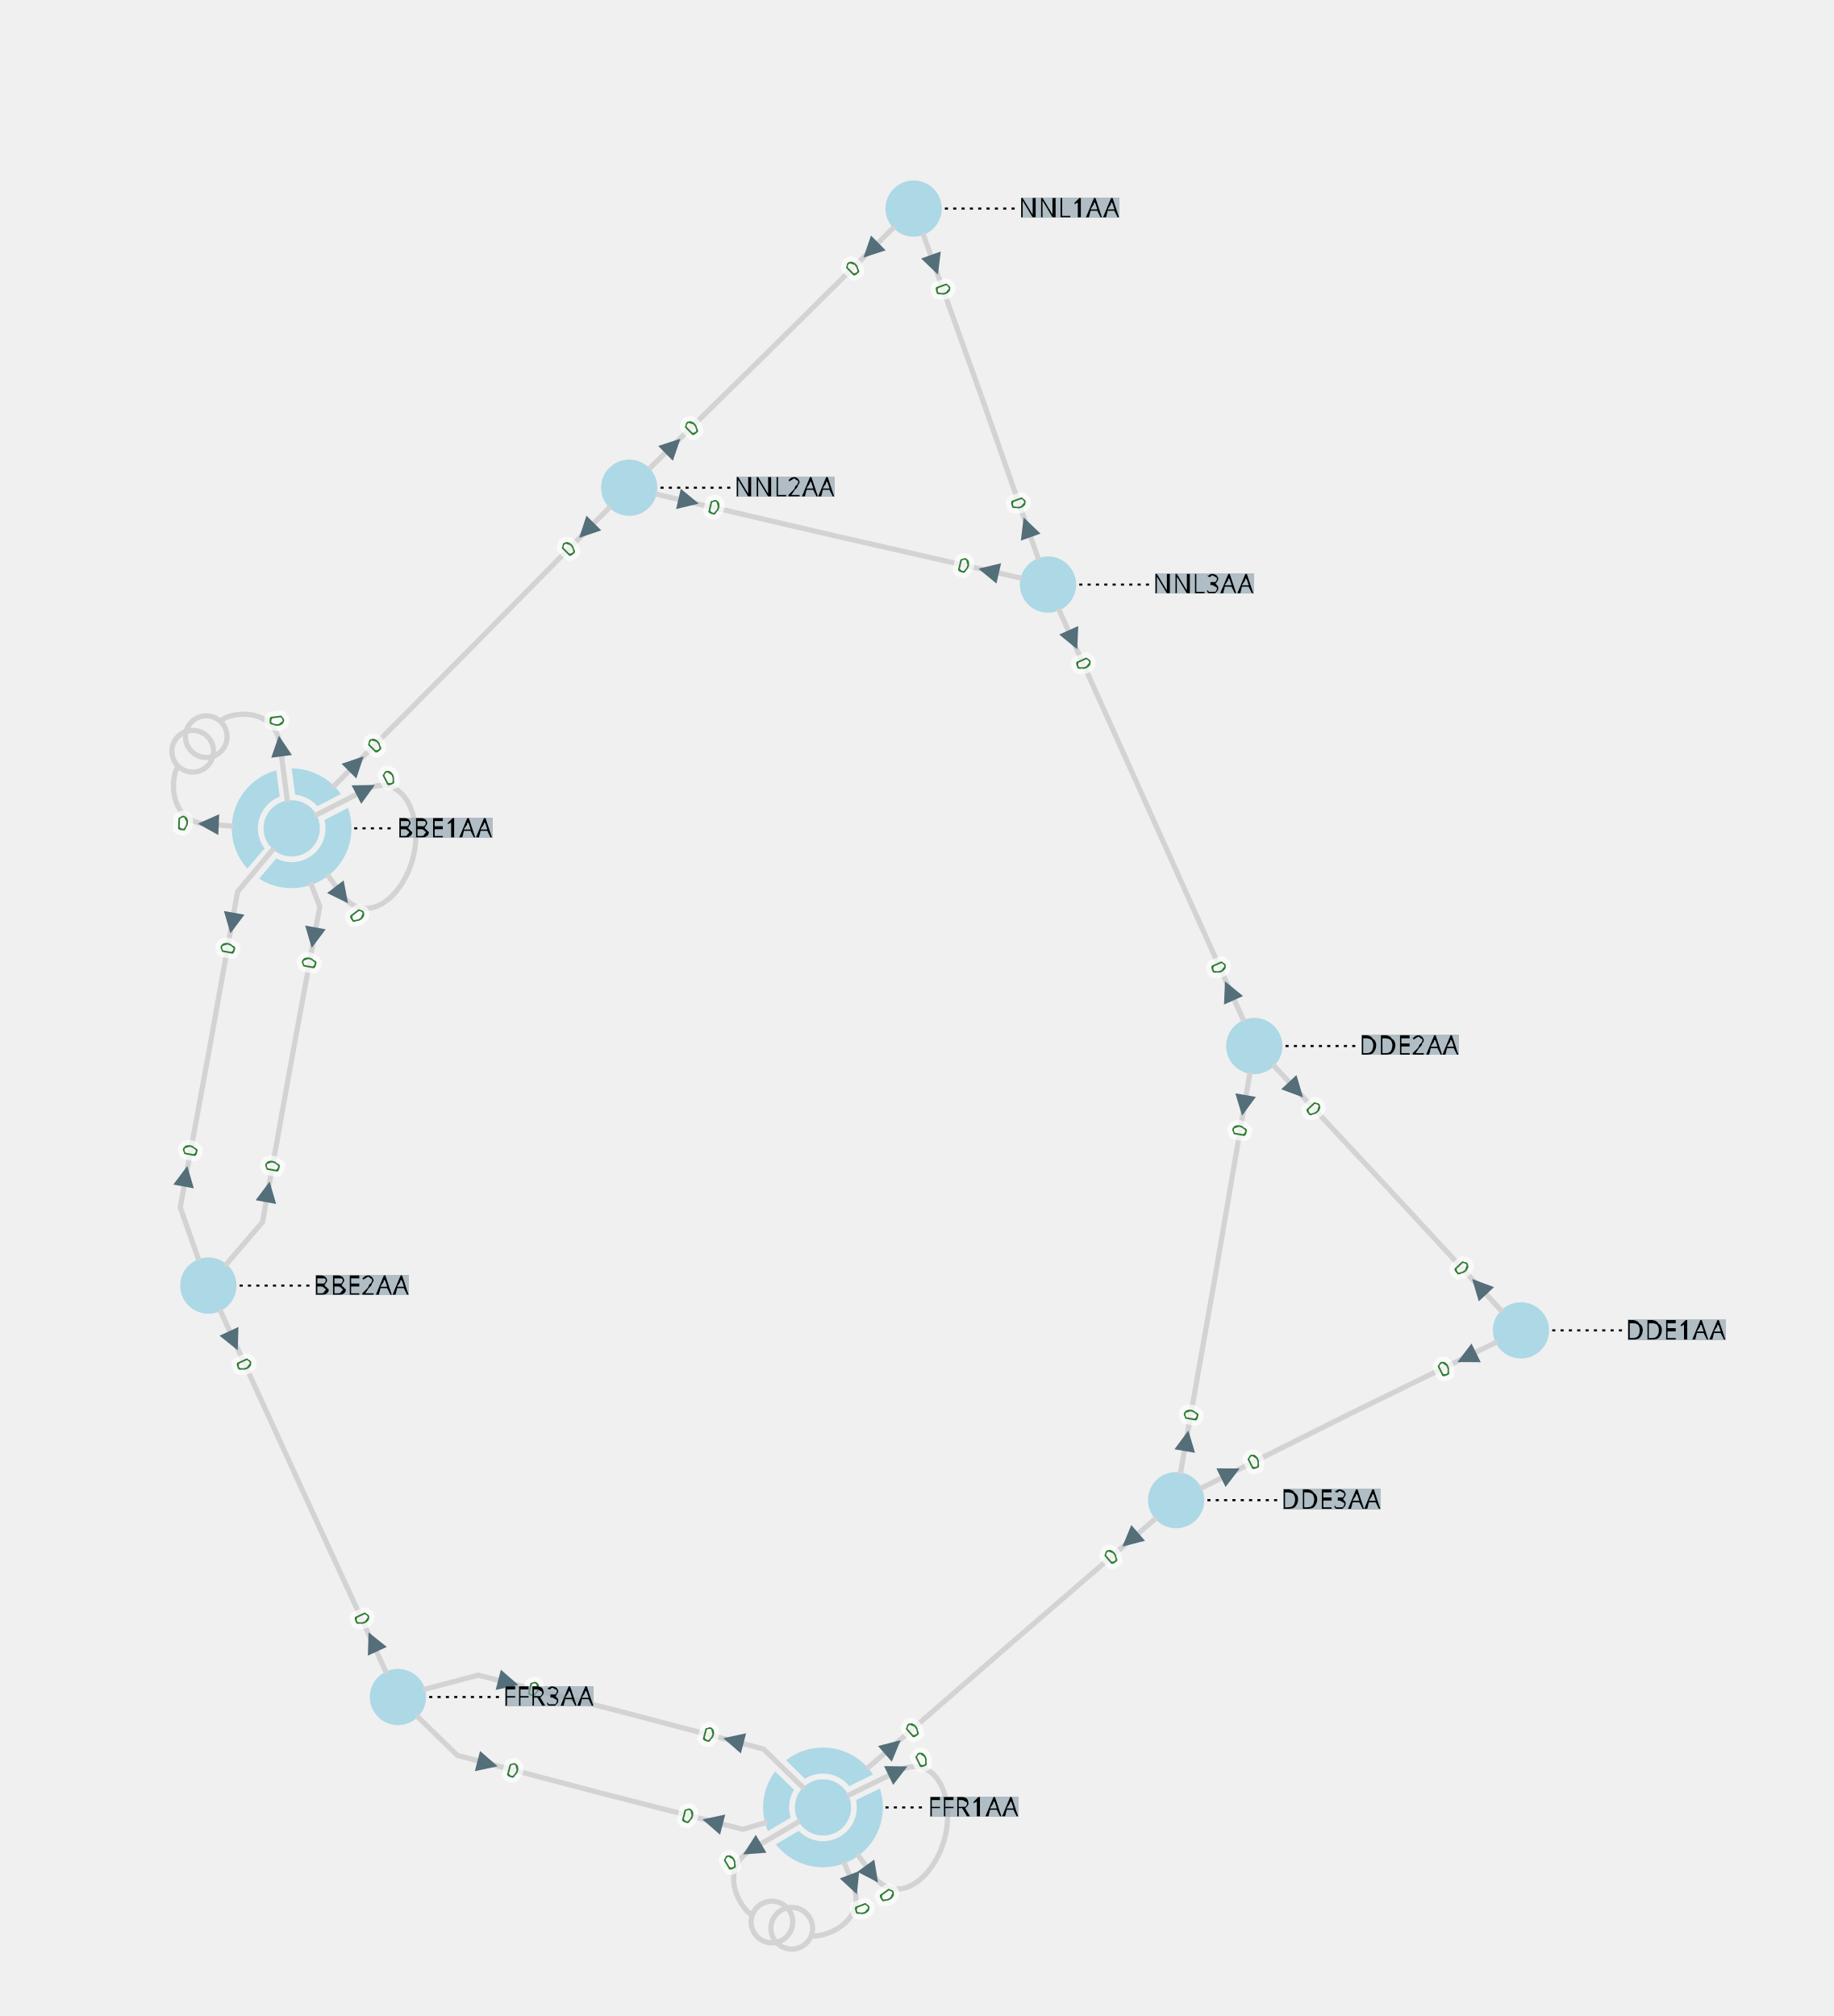
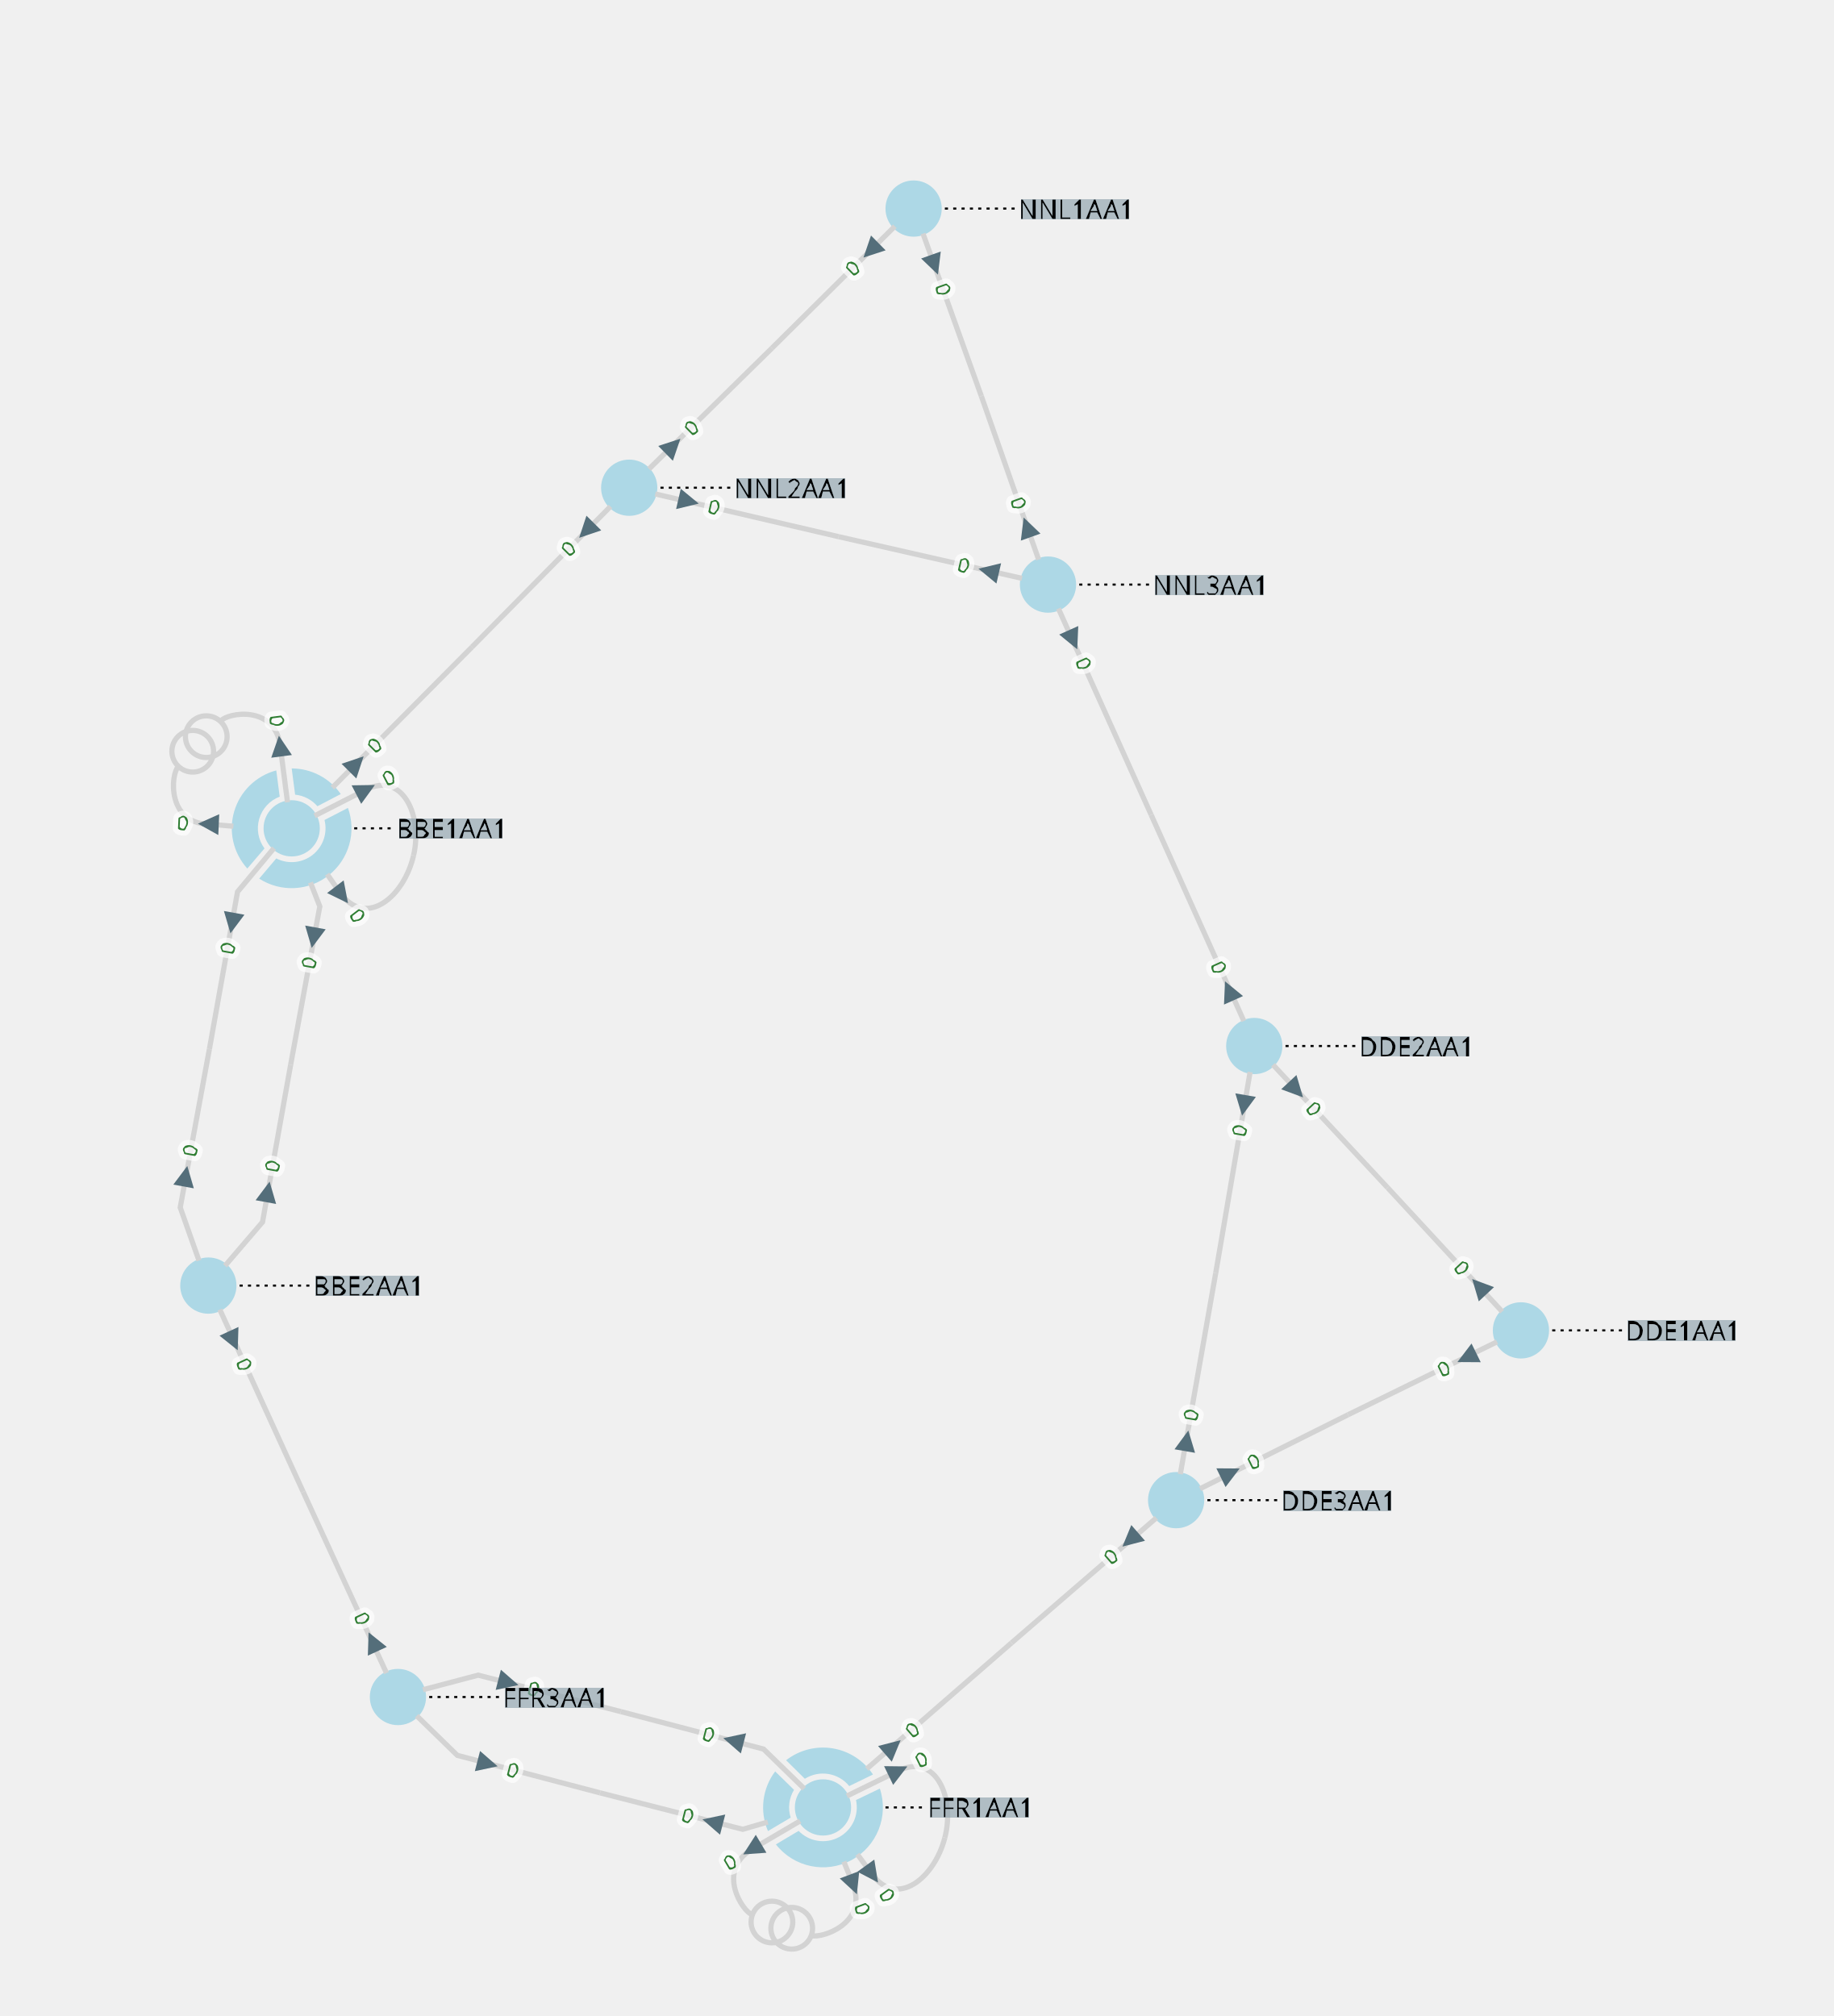
<svg xmlns="http://www.w3.org/2000/svg" width="800.00" height="879.76" viewBox="-7.54 -10.03 17.60 19.35">
  <style>
.nad-branch-edges polyline, .nad-branch-edges path {stroke: var(--nad-vl-color, lightgrey); stroke-width: 0.05; fill: none}
.nad-branch-edges circle {stroke: var(--nad-vl-color, lightgrey); stroke-width: 0.05; fill: none}
.nad-3wt-edges polyline {stroke: var(--nad-vl-color, lightgrey); stroke-width: 0.05; fill: none}
.nad-text-edges {stroke: black; stroke-width: 0.02; stroke-dasharray: .03,.05}
.nad-branch-edges .nad-disconnected polyline {stroke-dasharray: .1,.1}
.nad-vl-nodes circle, .nad-vl-nodes path {fill: var(--nad-vl-color, lightblue)}
.nad-vl-nodes circle.nad-unknown-busnode {stroke: lightgrey; stroke-width: 0.05; stroke-dasharray: .05,.05; fill: none}
.nad-hvdc-edge polyline.nad-hvdc {stroke: grey; stroke-width: 0.2}
.nad-3wt-nodes circle {stroke: var(--nad-vl-color, lightgrey); stroke-width: 0.05; fill: none}
.nad-state-out .nad-arrow-in {visibility: hidden}
.nad-state-in .nad-arrow-out {visibility: hidden}
.nad-active path {stroke: none; fill: #546e7a}
.nad-active {visibility: visible}
.nad-reactive {visibility: hidden}
.nad-reactive path {stroke: none; fill: #0277bd}
.nad-text-background {flood-color: #90a4aeaa}
- .nad-text-nodes {font: 0.25px "Verdana"; fill: black}
+ .nad-text-nodes {font: 0.25px "Verdana"; fill: black; dominant-baseline: central}
.nad-edge-infos text {font: 0.2px "Verdana"; dominant-baseline:middle; stroke: #FFFFFFAA; stroke-width: 0.1; stroke-linejoin:round; paint-order: stroke}
.nad-edge-infos .nad-state-in text {fill: #b71c1c}
.nad-edge-infos .nad-state-out text {fill: #2e7d32}
.nad-vl0to30 {--nad-vl-color: #AFB42B}
.nad-vl30to50 {--nad-vl-color: #EF9A9A}
.nad-vl50to70 {--nad-vl-color: #9C27B0}
.nad-vl70to120 {--nad-vl-color: #E65100}
.nad-vl120to180 {--nad-vl-color: #00ACC1}
.nad-vl180to300 {--nad-vl-color: #2E7D32}
.nad-vl300to500 {--nad-vl-color: #D32F2F}
.nad-branch-edges .nad-overload polyline, .nad-branch-edges .nad-overload path {animation: line-blink 3s infinite}
.nad-vl-nodes .nad-overvoltage {animation: node-over-blink 3s infinite}
.nad-vl-nodes .nad-undervoltage {animation: node-under-blink 3s infinite}

@keyframes line-blink {
  0%, 80%, 100% {stroke: var(--nad-vl-color, black); stroke-width: 0.05}
  40% {stroke: #FFEB3B; stroke-width: 0.15}
}
@keyframes node-over-blink {
  0%, 80%, 100% {stroke: white; stroke-width: 0}
  40% {stroke: #ff5722; stroke-width: 0.15}
}
@keyframes node-under-blink {
  0%, 80%, 100% {stroke: white; stroke-width: 0}
  40% {stroke: #00BCD4; stroke-width: 0.15}
}
</style>
  <defs>
    <filter id="textBgFilter" x="0" y="0" width="1" height="1">
      <feFlood class="nad-text-background" />
      <feComposite in="SourceGraphic" operator="over" />
    </filter>
  </defs>
  <g class="nad-vl-nodes">
    <g transform="translate(-4.74,-2.08)" id="0" class="nad-vl300to500">
      <circle r="0.27" id="1" />
      <path d="M0.000,-0.575 A0.575,0.575 55.053 0 1 0.471,-0.329 L0.247,-0.212 A0.325,0.325 -43.556 0 0 0.033,-0.323 Z M0.540,-0.196 A0.575,0.575 142.798 0 1 -0.312,0.483 L-0.148,0.289 A0.325,0.325 -131.300 0 0 0.315,-0.080 Z M-0.426,0.386 A0.575,0.575 117.309 0 1 -0.148,-0.556 L-0.115,-0.304 A0.325,0.325 -105.811 0 0 -0.261,0.193 Z " id="2" />
    </g>
    <g transform="translate(-5.54,2.31)" id="3" class="nad-vl300to500">
      <circle r="0.27" id="4" />
    </g>
    <g transform="translate(7.06,2.74)" id="5" class="nad-vl300to500">
      <circle r="0.27" id="6" />
    </g>
    <g transform="translate(4.50,0.01)" id="7" class="nad-vl300to500">
      <circle r="0.27" id="8" />
    </g>
    <g transform="translate(3.75,4.37)" id="9" class="nad-vl300to500">
      <circle r="0.27" id="10" />
    </g>
    <g transform="translate(0.36,7.32)" id="11" class="nad-vl300to500">
      <circle r="0.27" id="12" />
      <path d="M-0.354,-0.453 A0.575,0.575 94.686 0 1 0.480,-0.316 L0.252,-0.205 A0.325,0.325 -83.189 0 0 -0.174,-0.275 Z M0.546,-0.181 A0.575,0.575 160.237 0 1 -0.452,0.355 L-0.234,0.225 A0.325,0.325 -148.739 0 0 0.317,-0.071 Z M-0.528,0.227 A0.575,0.575 60.237 0 1 -0.459,-0.346 L-0.278,-0.169 A0.325,0.325 -48.739 0 0 -0.310,0.098 Z " id="13" />
    </g>
    <g transform="translate(-3.72,6.26)" id="14" class="nad-vl300to500">
      <circle r="0.27" id="15" />
    </g>
    <g transform="translate(1.23,-8.03)" id="16" class="nad-vl300to500">
      <circle r="0.27" id="17" />
    </g>
    <g transform="translate(-1.50,-5.35)" id="18" class="nad-vl300to500">
      <circle r="0.27" id="19" />
    </g>
    <g transform="translate(2.52,-4.42)" id="20" class="nad-vl300to500">
      <circle r="0.27" id="21" />
    </g>
  </g>
  <g class="nad-branch-edges">
    <g id="22">
      <g class="nad-vl300to500">
        <polyline points="-4.91,-1.89 -5.26,-1.47 -5.53,0.04" />
        <g class="nad-edge-infos" transform="translate(-5.31,-1.17)">
          <g class="nad-active nad-state-out">
            <g transform="rotate(-169.70)">
              <path class="nad-arrow-in" d="M-0.1 -0.1 H0.1 L0 0.1z" />
              <path class="nad-arrow-out" d="M-0.1 0.1 H0.1 L0 -0.1z" />
            </g>
            <text transform="rotate(-79.70)" x="-0.19" style="text-anchor:end">0</text>
          </g>
          <g class="nad-reactive nad-state-out">
            <g transform="rotate(-169.70)">
              <path class="nad-arrow-in" d="M-0.1 -0.1 H0.1 L0 0.1z" />
              <path class="nad-arrow-out" d="M-0.1 0.1 H0.1 L0 -0.1z" />
            </g>
            <text transform="rotate(-79.70)" x="-0.19" style="text-anchor:end">0</text>
          </g>
        </g>
      </g>
      <g class="nad-vl300to500">
        <polyline points="-5.63,2.07 -5.81,1.56 -5.53,0.04" />
        <g class="nad-edge-infos" transform="translate(-5.76,1.26)">
          <g class="nad-active nad-state-out">
            <g transform="rotate(10.30)">
              <path class="nad-arrow-in" d="M-0.1 -0.1 H0.1 L0 0.1z" />
              <path class="nad-arrow-out" d="M-0.1 0.1 H0.1 L0 -0.1z" />
            </g>
            <text transform="rotate(-79.70)" x="0.19">0</text>
          </g>
          <g class="nad-reactive nad-state-out">
            <g transform="rotate(10.30)">
              <path class="nad-arrow-in" d="M-0.1 -0.1 H0.1 L0 0.1z" />
              <path class="nad-arrow-out" d="M-0.1 0.1 H0.1 L0 -0.1z" />
            </g>
            <text transform="rotate(-79.70)" x="0.19">0</text>
          </g>
        </g>
      </g>
    </g>
    <g id="23">
      <g class="nad-vl300to500">
        <path d="M-4.52,-2.20 L-4.03,-2.45 C-3.68,-2.63 -3.48,-2.21 -3.57,-1.82" />
        <g class="nad-edge-infos" transform="translate(-4.03,-2.45)">
          <g class="nad-active nad-state-out">
            <g transform="rotate(62.56)">
              <path class="nad-arrow-in" d="M-0.1 -0.1 H0.1 L0 0.1z" />
              <path class="nad-arrow-out" d="M-0.1 0.1 H0.1 L0 -0.1z" />
            </g>
            <text transform="rotate(-27.44)" x="0.19">0</text>
          </g>
          <g class="nad-reactive nad-state-out">
            <g transform="rotate(62.56)">
              <path class="nad-arrow-in" d="M-0.1 -0.1 H0.1 L0 0.1z" />
              <path class="nad-arrow-out" d="M-0.1 0.1 H0.1 L0 -0.1z" />
            </g>
            <text transform="rotate(-27.44)" x="0.19">0</text>
          </g>
        </g>
      </g>
      <g class="nad-vl300to500">
        <path d="M-4.40,-1.64 L-4.26,-1.44 C-4.01,-1.13 -3.66,-1.43 -3.57,-1.82" />
        <g class="nad-edge-infos" transform="translate(-4.26,-1.44)">
          <g class="nad-active nad-state-out">
            <g transform="rotate(142.56)">
              <path class="nad-arrow-in" d="M-0.1 -0.1 H0.1 L0 0.1z" />
              <path class="nad-arrow-out" d="M-0.1 0.1 H0.1 L0 -0.1z" />
            </g>
            <text transform="rotate(52.56)" x="0.19">0</text>
          </g>
          <g class="nad-reactive nad-state-out">
            <g transform="rotate(142.56)">
              <path class="nad-arrow-in" d="M-0.1 -0.1 H0.1 L0 0.1z" />
              <path class="nad-arrow-out" d="M-0.1 0.1 H0.1 L0 -0.1z" />
            </g>
            <text transform="rotate(52.56)" x="0.19">0</text>
          </g>
        </g>
      </g>
    </g>
    <g id="24">
      <g class="nad-vl300to500">
        <polyline points="-5.38,2.12 -5.02,1.70 -4.75,0.19" />
        <g class="nad-edge-infos" transform="translate(-4.97,1.41)">
          <g class="nad-active nad-state-out">
            <g transform="rotate(10.30)">
              <path class="nad-arrow-in" d="M-0.1 -0.1 H0.1 L0 0.1z" />
              <path class="nad-arrow-out" d="M-0.1 0.1 H0.1 L0 -0.1z" />
            </g>
            <text transform="rotate(-79.70)" x="0.19">0</text>
          </g>
          <g class="nad-reactive nad-state-out">
            <g transform="rotate(10.30)">
              <path class="nad-arrow-in" d="M-0.1 -0.1 H0.1 L0 0.1z" />
              <path class="nad-arrow-out" d="M-0.1 0.1 H0.1 L0 -0.1z" />
            </g>
            <text transform="rotate(-79.70)" x="0.19">0</text>
          </g>
        </g>
      </g>
      <g class="nad-vl300to500">
        <polyline points="-4.56,-1.56 -4.47,-1.33 -4.75,0.19" />
        <g class="nad-edge-infos" transform="translate(-4.53,-1.03)">
          <g class="nad-active nad-state-out">
            <g transform="rotate(-169.70)">
              <path class="nad-arrow-in" d="M-0.1 -0.1 H0.1 L0 0.1z" />
              <path class="nad-arrow-out" d="M-0.1 0.1 H0.1 L0 -0.1z" />
            </g>
            <text transform="rotate(-79.70)" x="-0.19" style="text-anchor:end">0</text>
          </g>
          <g class="nad-reactive nad-state-out">
            <g transform="rotate(-169.70)">
              <path class="nad-arrow-in" d="M-0.1 -0.1 H0.1 L0 0.1z" />
              <path class="nad-arrow-out" d="M-0.1 0.1 H0.1 L0 -0.1z" />
            </g>
            <text transform="rotate(-79.70)" x="-0.19" style="text-anchor:end">0</text>
          </g>
        </g>
      </g>
    </g>
    <g id="25">
      <g class="nad-vl300to500">
        <polyline points="-1.68,-5.17 -3.01,-3.82" />
        <g class="nad-edge-infos" transform="translate(-1.91,-4.94)">
          <g class="nad-active nad-state-out">
            <g transform="rotate(-135.19)">
              <path class="nad-arrow-in" d="M-0.1 -0.1 H0.1 L0 0.1z" />
              <path class="nad-arrow-out" d="M-0.1 0.1 H0.1 L0 -0.1z" />
            </g>
            <text transform="rotate(-45.19)" x="-0.19" style="text-anchor:end">0</text>
          </g>
          <g class="nad-reactive nad-state-out">
            <g transform="rotate(-135.19)">
              <path class="nad-arrow-in" d="M-0.1 -0.1 H0.1 L0 0.1z" />
              <path class="nad-arrow-out" d="M-0.1 0.1 H0.1 L0 -0.1z" />
            </g>
            <text transform="rotate(-45.19)" x="-0.19" style="text-anchor:end">0</text>
          </g>
        </g>
      </g>
      <g class="nad-vl300to500">
        <polyline points="-4.35,-2.47 -3.01,-3.82" />
        <g class="nad-edge-infos" transform="translate(-4.12,-2.70)">
          <g class="nad-active nad-state-out">
            <g transform="rotate(44.81)">
              <path class="nad-arrow-in" d="M-0.1 -0.1 H0.1 L0 0.1z" />
              <path class="nad-arrow-out" d="M-0.1 0.1 H0.1 L0 -0.1z" />
            </g>
            <text transform="rotate(-45.19)" x="0.19">0</text>
          </g>
          <g class="nad-reactive nad-state-out">
            <g transform="rotate(44.81)">
              <path class="nad-arrow-in" d="M-0.1 -0.1 H0.1 L0 0.1z" />
              <path class="nad-arrow-out" d="M-0.1 0.1 H0.1 L0 -0.1z" />
            </g>
            <text transform="rotate(-45.19)" x="0.19">0</text>
          </g>
        </g>
      </g>
    </g>
    <g id="26">
      <g class="nad-vl300to500">
        <path d="M-5.30,-2.10 L-5.54,-2.12 C-5.94,-2.13 -5.90,-2.60 -5.83,-2.67" />
        <g class="nad-edge-infos" transform="translate(-5.54,-2.12)">
          <g class="nad-active nad-state-out">
            <g transform="rotate(-87.44)">
              <path class="nad-arrow-in" d="M-0.1 -0.1 H0.1 L0 0.1z" />
              <path class="nad-arrow-out" d="M-0.1 0.1 H0.1 L0 -0.1z" />
            </g>
            <text transform="rotate(-357.44)" x="-0.19" style="text-anchor:end">0</text>
          </g>
          <g class="nad-reactive nad-state-out">
            <g transform="rotate(-87.44)">
              <path class="nad-arrow-in" d="M-0.1 -0.1 H0.1 L0 0.1z" />
              <path class="nad-arrow-out" d="M-0.1 0.1 H0.1 L0 -0.1z" />
            </g>
            <text transform="rotate(-357.44)" x="-0.19" style="text-anchor:end">0</text>
          </g>
        </g>
        <circle cx="-5.69" cy="-2.82" r="0.20" />
      </g>
      <g class="nad-vl300to500">
        <path d="M-4.78,-2.33 L-4.85,-2.87 C-4.90,-3.27 -5.36,-3.19 -5.42,-3.11" />
        <g class="nad-edge-infos" transform="translate(-4.85,-2.87)">
          <g class="nad-active nad-state-out">
            <g transform="rotate(-7.44)">
              <path class="nad-arrow-in" d="M-0.1 -0.1 H0.1 L0 0.1z" />
              <path class="nad-arrow-out" d="M-0.1 0.1 H0.1 L0 -0.1z" />
            </g>
            <text transform="rotate(-277.44)" x="-0.19" style="text-anchor:end">0</text>
          </g>
          <g class="nad-reactive nad-state-out">
            <g transform="rotate(-7.44)">
              <path class="nad-arrow-in" d="M-0.1 -0.1 H0.1 L0 0.1z" />
              <path class="nad-arrow-out" d="M-0.1 0.1 H0.1 L0 -0.1z" />
            </g>
            <text transform="rotate(-277.44)" x="-0.19" style="text-anchor:end">0</text>
          </g>
        </g>
        <circle cx="-5.56" cy="-2.96" r="0.20" />
      </g>
    </g>
    <g id="27">
      <g class="nad-vl300to500">
        <polyline points="-5.43,2.54 -4.63,4.29" />
        <g class="nad-edge-infos" transform="translate(-5.30,2.84)">
          <g class="nad-active nad-state-out">
            <g transform="rotate(155.26)">
              <path class="nad-arrow-in" d="M-0.1 -0.1 H0.1 L0 0.1z" />
              <path class="nad-arrow-out" d="M-0.1 0.1 H0.1 L0 -0.1z" />
            </g>
            <text transform="rotate(65.26)" x="0.19">0</text>
          </g>
          <g class="nad-reactive nad-state-out">
            <g transform="rotate(155.26)">
              <path class="nad-arrow-in" d="M-0.1 -0.1 H0.1 L0 0.1z" />
              <path class="nad-arrow-out" d="M-0.1 0.1 H0.1 L0 -0.1z" />
            </g>
            <text transform="rotate(65.26)" x="0.19">0</text>
          </g>
        </g>
      </g>
      <g class="nad-vl300to500">
        <polyline points="-3.83,6.03 -4.63,4.29" />
        <g class="nad-edge-infos" transform="translate(-3.96,5.73)">
          <g class="nad-active nad-state-out">
            <g transform="rotate(-24.74)">
              <path class="nad-arrow-in" d="M-0.1 -0.1 H0.1 L0 0.1z" />
              <path class="nad-arrow-out" d="M-0.1 0.1 H0.1 L0 -0.1z" />
            </g>
            <text transform="rotate(-294.74)" x="-0.19" style="text-anchor:end">0</text>
          </g>
          <g class="nad-reactive nad-state-out">
            <g transform="rotate(-24.74)">
              <path class="nad-arrow-in" d="M-0.1 -0.1 H0.1 L0 0.1z" />
              <path class="nad-arrow-out" d="M-0.1 0.1 H0.1 L0 -0.1z" />
            </g>
            <text transform="rotate(-294.74)" x="-0.19" style="text-anchor:end">0</text>
          </g>
        </g>
      </g>
    </g>
    <g id="28">
      <g class="nad-vl300to500">
        <polyline points="6.88,2.56 5.78,1.37" />
        <g class="nad-edge-infos" transform="translate(6.66,2.32)">
          <g class="nad-active nad-state-out">
            <g transform="rotate(-43.04)">
              <path class="nad-arrow-in" d="M-0.1 -0.1 H0.1 L0 0.1z" />
              <path class="nad-arrow-out" d="M-0.1 0.1 H0.1 L0 -0.1z" />
            </g>
            <text transform="rotate(-313.04)" x="-0.19" style="text-anchor:end">0</text>
          </g>
          <g class="nad-reactive nad-state-out">
            <g transform="rotate(-43.04)">
              <path class="nad-arrow-in" d="M-0.1 -0.1 H0.1 L0 0.1z" />
              <path class="nad-arrow-out" d="M-0.1 0.1 H0.1 L0 -0.1z" />
            </g>
            <text transform="rotate(-313.04)" x="-0.19" style="text-anchor:end">0</text>
          </g>
        </g>
      </g>
      <g class="nad-vl300to500">
        <polyline points="4.68,0.19 5.78,1.37" />
        <g class="nad-edge-infos" transform="translate(4.90,0.43)">
          <g class="nad-active nad-state-out">
            <g transform="rotate(136.96)">
              <path class="nad-arrow-in" d="M-0.1 -0.1 H0.1 L0 0.1z" />
              <path class="nad-arrow-out" d="M-0.1 0.1 H0.1 L0 -0.1z" />
            </g>
            <text transform="rotate(46.96)" x="0.19">0</text>
          </g>
          <g class="nad-reactive nad-state-out">
            <g transform="rotate(136.96)">
              <path class="nad-arrow-in" d="M-0.1 -0.1 H0.1 L0 0.1z" />
              <path class="nad-arrow-out" d="M-0.1 0.1 H0.1 L0 -0.1z" />
            </g>
            <text transform="rotate(46.96)" x="0.19">0</text>
          </g>
        </g>
      </g>
    </g>
    <g id="29">
      <g class="nad-vl300to500">
        <polyline points="6.83,2.85 5.40,3.55" />
        <g class="nad-edge-infos" transform="translate(6.54,3.00)">
          <g class="nad-active nad-state-out">
            <g transform="rotate(-116.19)">
              <path class="nad-arrow-in" d="M-0.1 -0.1 H0.1 L0 0.1z" />
              <path class="nad-arrow-out" d="M-0.1 0.1 H0.1 L0 -0.1z" />
            </g>
            <text transform="rotate(-26.19)" x="-0.19" style="text-anchor:end">0</text>
          </g>
          <g class="nad-reactive nad-state-out">
            <g transform="rotate(-116.19)">
              <path class="nad-arrow-in" d="M-0.1 -0.1 H0.1 L0 0.1z" />
              <path class="nad-arrow-out" d="M-0.1 0.1 H0.1 L0 -0.1z" />
            </g>
            <text transform="rotate(-26.19)" x="-0.19" style="text-anchor:end">0</text>
          </g>
        </g>
      </g>
      <g class="nad-vl300to500">
        <polyline points="3.98,4.26 5.40,3.55" />
        <g class="nad-edge-infos" transform="translate(4.27,4.11)">
          <g class="nad-active nad-state-out">
            <g transform="rotate(63.81)">
              <path class="nad-arrow-in" d="M-0.1 -0.1 H0.1 L0 0.1z" />
              <path class="nad-arrow-out" d="M-0.1 0.1 H0.1 L0 -0.1z" />
            </g>
            <text transform="rotate(-26.19)" x="0.19">0</text>
          </g>
          <g class="nad-reactive nad-state-out">
            <g transform="rotate(63.81)">
              <path class="nad-arrow-in" d="M-0.1 -0.1 H0.1 L0 0.1z" />
              <path class="nad-arrow-out" d="M-0.1 0.1 H0.1 L0 -0.1z" />
            </g>
            <text transform="rotate(-26.19)" x="0.19">0</text>
          </g>
        </g>
      </g>
    </g>
    <g id="30">
      <g class="nad-vl300to500">
        <polyline points="4.46,0.26 4.13,2.19" />
        <g class="nad-edge-infos" transform="translate(4.40,0.58)">
          <g class="nad-active nad-state-out">
            <g transform="rotate(-170.21)">
              <path class="nad-arrow-in" d="M-0.1 -0.1 H0.1 L0 0.1z" />
              <path class="nad-arrow-out" d="M-0.1 0.1 H0.1 L0 -0.1z" />
            </g>
            <text transform="rotate(-80.21)" x="-0.19" style="text-anchor:end">0</text>
          </g>
          <g class="nad-reactive nad-state-out">
            <g transform="rotate(-170.21)">
              <path class="nad-arrow-in" d="M-0.1 -0.1 H0.1 L0 0.1z" />
              <path class="nad-arrow-out" d="M-0.1 0.1 H0.1 L0 -0.1z" />
            </g>
            <text transform="rotate(-80.21)" x="-0.19" style="text-anchor:end">0</text>
          </g>
        </g>
      </g>
      <g class="nad-vl300to500">
        <polyline points="3.79,4.12 4.13,2.19" />
        <g class="nad-edge-infos" transform="translate(3.85,3.80)">
          <g class="nad-active nad-state-out">
            <g transform="rotate(9.79)">
              <path class="nad-arrow-in" d="M-0.1 -0.1 H0.1 L0 0.1z" />
              <path class="nad-arrow-out" d="M-0.1 0.1 H0.1 L0 -0.1z" />
            </g>
            <text transform="rotate(-80.21)" x="0.19">0</text>
          </g>
          <g class="nad-reactive nad-state-out">
            <g transform="rotate(9.79)">
              <path class="nad-arrow-in" d="M-0.1 -0.1 H0.1 L0 0.1z" />
              <path class="nad-arrow-out" d="M-0.1 0.1 H0.1 L0 -0.1z" />
            </g>
            <text transform="rotate(-80.21)" x="0.19">0</text>
          </g>
        </g>
      </g>
    </g>
    <g id="31">
      <g class="nad-vl300to500">
        <polyline points="4.40,-0.23 3.51,-2.21" />
        <g class="nad-edge-infos" transform="translate(4.26,-0.52)">
          <g class="nad-active nad-state-out">
            <g transform="rotate(-24.10)">
              <path class="nad-arrow-in" d="M-0.1 -0.1 H0.1 L0 0.1z" />
              <path class="nad-arrow-out" d="M-0.1 0.1 H0.1 L0 -0.1z" />
            </g>
            <text transform="rotate(-294.10)" x="-0.19" style="text-anchor:end">0</text>
          </g>
          <g class="nad-reactive nad-state-out">
            <g transform="rotate(-24.10)">
              <path class="nad-arrow-in" d="M-0.1 -0.1 H0.1 L0 0.1z" />
              <path class="nad-arrow-out" d="M-0.1 0.1 H0.1 L0 -0.1z" />
            </g>
            <text transform="rotate(-294.10)" x="-0.19" style="text-anchor:end">0</text>
          </g>
        </g>
      </g>
      <g class="nad-vl300to500">
        <polyline points="2.62,-4.19 3.51,-2.21" />
        <g class="nad-edge-infos" transform="translate(2.76,-3.89)">
          <g class="nad-active nad-state-out">
            <g transform="rotate(155.90)">
              <path class="nad-arrow-in" d="M-0.1 -0.1 H0.1 L0 0.1z" />
              <path class="nad-arrow-out" d="M-0.1 0.1 H0.1 L0 -0.1z" />
            </g>
            <text transform="rotate(65.90)" x="0.19">0</text>
          </g>
          <g class="nad-reactive nad-state-out">
            <g transform="rotate(155.90)">
              <path class="nad-arrow-in" d="M-0.1 -0.1 H0.1 L0 0.1z" />
              <path class="nad-arrow-out" d="M-0.1 0.1 H0.1 L0 -0.1z" />
            </g>
            <text transform="rotate(65.90)" x="0.19">0</text>
          </g>
        </g>
      </g>
    </g>
    <g id="32">
      <g class="nad-vl300to500">
        <polyline points="0.78,6.95 2.17,5.74" />
        <g class="nad-edge-infos" transform="translate(1.03,6.74)">
          <g class="nad-active nad-state-out">
            <g transform="rotate(48.94)">
              <path class="nad-arrow-in" d="M-0.1 -0.1 H0.1 L0 0.1z" />
              <path class="nad-arrow-out" d="M-0.1 0.1 H0.1 L0 -0.1z" />
            </g>
            <text transform="rotate(-41.06)" x="0.19">0</text>
          </g>
          <g class="nad-reactive nad-state-out">
            <g transform="rotate(48.94)">
              <path class="nad-arrow-in" d="M-0.1 -0.1 H0.1 L0 0.1z" />
              <path class="nad-arrow-out" d="M-0.1 0.1 H0.1 L0 -0.1z" />
            </g>
            <text transform="rotate(-41.06)" x="0.19">0</text>
          </g>
        </g>
      </g>
      <g class="nad-vl300to500">
        <polyline points="3.56,4.54 2.17,5.74" />
        <g class="nad-edge-infos" transform="translate(3.31,4.75)">
          <g class="nad-active nad-state-out">
            <g transform="rotate(-131.06)">
              <path class="nad-arrow-in" d="M-0.1 -0.1 H0.1 L0 0.1z" />
              <path class="nad-arrow-out" d="M-0.1 0.1 H0.1 L0 -0.1z" />
            </g>
            <text transform="rotate(-41.06)" x="-0.19" style="text-anchor:end">0</text>
          </g>
          <g class="nad-reactive nad-state-out">
            <g transform="rotate(-131.06)">
              <path class="nad-arrow-in" d="M-0.1 -0.1 H0.1 L0 0.1z" />
              <path class="nad-arrow-out" d="M-0.1 0.1 H0.1 L0 -0.1z" />
            </g>
            <text transform="rotate(-41.06)" x="-0.19" style="text-anchor:end">0</text>
          </g>
        </g>
      </g>
    </g>
    <g id="33">
      <g class="nad-vl300to500">
        <path d="M0.59,7.21 L1.08,6.97 C1.44,6.79 1.63,7.22 1.53,7.61" />
        <g class="nad-edge-infos" transform="translate(1.08,6.97)">
          <g class="nad-active nad-state-out">
            <g transform="rotate(64.13)">
              <path class="nad-arrow-in" d="M-0.1 -0.1 H0.1 L0 0.1z" />
              <path class="nad-arrow-out" d="M-0.1 0.1 H0.1 L0 -0.1z" />
            </g>
            <text transform="rotate(-25.87)" x="0.19">0</text>
          </g>
          <g class="nad-reactive nad-state-out">
            <g transform="rotate(64.13)">
              <path class="nad-arrow-in" d="M-0.1 -0.1 H0.1 L0 0.1z" />
              <path class="nad-arrow-out" d="M-0.1 0.1 H0.1 L0 -0.1z" />
            </g>
            <text transform="rotate(-25.87)" x="0.19">0</text>
          </g>
        </g>
      </g>
      <g class="nad-vl300to500">
        <path d="M0.69,7.77 L0.83,7.96 C1.07,8.29 1.43,8.00 1.53,7.61" />
        <g class="nad-edge-infos" transform="translate(0.83,7.96)">
          <g class="nad-active nad-state-out">
            <g transform="rotate(144.13)">
              <path class="nad-arrow-in" d="M-0.1 -0.1 H0.1 L0 0.1z" />
              <path class="nad-arrow-out" d="M-0.1 0.1 H0.1 L0 -0.1z" />
            </g>
            <text transform="rotate(54.13)" x="0.19">0</text>
          </g>
          <g class="nad-reactive nad-state-out">
            <g transform="rotate(144.13)">
              <path class="nad-arrow-in" d="M-0.1 -0.1 H0.1 L0 0.1z" />
              <path class="nad-arrow-out" d="M-0.1 0.1 H0.1 L0 -0.1z" />
            </g>
            <text transform="rotate(54.13)" x="0.19">0</text>
          </g>
        </g>
      </g>
    </g>
    <g id="34">
      <g class="nad-vl300to500">
        <polyline points="0.18,7.14 -0.21,6.76 -1.58,6.40" />
        <g class="nad-edge-infos" transform="translate(-0.50,6.68)">
          <g class="nad-active nad-state-out">
            <g transform="rotate(-75.51)">
              <path class="nad-arrow-in" d="M-0.1 -0.1 H0.1 L0 0.1z" />
              <path class="nad-arrow-out" d="M-0.1 0.1 H0.1 L0 -0.1z" />
            </g>
            <text transform="rotate(-345.51)" x="-0.19" style="text-anchor:end">0</text>
          </g>
          <g class="nad-reactive nad-state-out">
            <g transform="rotate(-75.51)">
              <path class="nad-arrow-in" d="M-0.1 -0.1 H0.1 L0 0.1z" />
              <path class="nad-arrow-out" d="M-0.1 0.1 H0.1 L0 -0.1z" />
            </g>
            <text transform="rotate(-345.51)" x="-0.19" style="text-anchor:end">0</text>
          </g>
        </g>
      </g>
      <g class="nad-vl300to500">
        <polyline points="-3.48,6.19 -2.95,6.05 -1.58,6.40" />
        <g class="nad-edge-infos" transform="translate(-2.66,6.12)">
          <g class="nad-active nad-state-out">
            <g transform="rotate(104.49)">
              <path class="nad-arrow-in" d="M-0.1 -0.1 H0.1 L0 0.1z" />
              <path class="nad-arrow-out" d="M-0.1 0.1 H0.1 L0 -0.1z" />
            </g>
            <text transform="rotate(14.49)" x="0.19">0</text>
          </g>
          <g class="nad-reactive nad-state-out">
            <g transform="rotate(104.49)">
              <path class="nad-arrow-in" d="M-0.1 -0.1 H0.1 L0 0.1z" />
              <path class="nad-arrow-out" d="M-0.1 0.1 H0.1 L0 -0.1z" />
            </g>
            <text transform="rotate(14.49)" x="0.19">0</text>
          </g>
        </g>
      </g>
    </g>
    <g id="35">
      <g class="nad-vl300to500">
        <polyline points="-0.17,7.46 -0.41,7.53 -1.78,7.18" />
        <g class="nad-edge-infos" transform="translate(-0.70,7.46)">
          <g class="nad-active nad-state-out">
            <g transform="rotate(-75.51)">
              <path class="nad-arrow-in" d="M-0.1 -0.1 H0.1 L0 0.1z" />
              <path class="nad-arrow-out" d="M-0.1 0.1 H0.1 L0 -0.1z" />
            </g>
            <text transform="rotate(-345.51)" x="-0.19" style="text-anchor:end">0</text>
          </g>
          <g class="nad-reactive nad-state-out">
            <g transform="rotate(-75.51)">
              <path class="nad-arrow-in" d="M-0.1 -0.1 H0.1 L0 0.1z" />
              <path class="nad-arrow-out" d="M-0.1 0.1 H0.1 L0 -0.1z" />
            </g>
            <text transform="rotate(-345.51)" x="-0.19" style="text-anchor:end">0</text>
          </g>
        </g>
      </g>
      <g class="nad-vl300to500">
        <polyline points="-3.54,6.44 -3.15,6.82 -1.78,7.18" />
        <g class="nad-edge-infos" transform="translate(-2.86,6.90)">
          <g class="nad-active nad-state-out">
            <g transform="rotate(104.49)">
              <path class="nad-arrow-in" d="M-0.1 -0.1 H0.1 L0 0.1z" />
              <path class="nad-arrow-out" d="M-0.1 0.1 H0.1 L0 -0.1z" />
            </g>
            <text transform="rotate(14.49)" x="0.19">0</text>
          </g>
          <g class="nad-reactive nad-state-out">
            <g transform="rotate(104.49)">
              <path class="nad-arrow-in" d="M-0.1 -0.1 H0.1 L0 0.1z" />
              <path class="nad-arrow-out" d="M-0.1 0.1 H0.1 L0 -0.1z" />
            </g>
            <text transform="rotate(14.49)" x="0.19">0</text>
          </g>
        </g>
      </g>
    </g>
    <g id="36">
      <g class="nad-vl300to500">
        <path d="M0.56,7.84 L0.65,8.06 C0.79,8.44 0.34,8.58 0.25,8.55" />
        <g class="nad-edge-infos" transform="translate(0.65,8.06)">
          <g class="nad-active nad-state-out">
            <g transform="rotate(159.31)">
              <path class="nad-arrow-in" d="M-0.1 -0.1 H0.1 L0 0.1z" />
              <path class="nad-arrow-out" d="M-0.1 0.1 H0.1 L0 -0.1z" />
            </g>
            <text transform="rotate(69.31)" x="0.19">0</text>
          </g>
          <g class="nad-reactive nad-state-out">
            <g transform="rotate(159.31)">
              <path class="nad-arrow-in" d="M-0.1 -0.1 H0.1 L0 0.1z" />
              <path class="nad-arrow-out" d="M-0.1 0.1 H0.1 L0 -0.1z" />
            </g>
            <text transform="rotate(69.31)" x="0.19">0</text>
          </g>
        </g>
        <circle cx="0.06" cy="8.48" r="0.20" />
      </g>
      <g class="nad-vl300to500">
        <path d="M0.14,7.45 L-0.32,7.72 C-0.67,7.93 -0.41,8.32 -0.32,8.35" />
        <g class="nad-edge-infos" transform="translate(-0.32,7.72)">
          <g class="nad-active nad-state-out">
            <g transform="rotate(-120.69)">
              <path class="nad-arrow-in" d="M-0.1 -0.1 H0.1 L0 0.1z" />
              <path class="nad-arrow-out" d="M-0.1 0.1 H0.1 L0 -0.1z" />
            </g>
            <text transform="rotate(-30.69)" x="-0.19" style="text-anchor:end">0</text>
          </g>
          <g class="nad-reactive nad-state-out">
            <g transform="rotate(-120.69)">
              <path class="nad-arrow-in" d="M-0.1 -0.1 H0.1 L0 0.1z" />
              <path class="nad-arrow-out" d="M-0.1 0.1 H0.1 L0 -0.1z" />
            </g>
            <text transform="rotate(-30.69)" x="-0.19" style="text-anchor:end">0</text>
          </g>
        </g>
        <circle cx="-0.13" cy="8.42" r="0.20" />
      </g>
    </g>
    <g id="37">
      <g class="nad-vl300to500">
        <polyline points="1.05,-7.86 -0.13,-6.69" />
        <g class="nad-edge-infos" transform="translate(0.82,-7.63)">
          <g class="nad-active nad-state-out">
            <g transform="rotate(-134.58)">
              <path class="nad-arrow-in" d="M-0.1 -0.1 H0.1 L0 0.1z" />
              <path class="nad-arrow-out" d="M-0.1 0.1 H0.1 L0 -0.1z" />
            </g>
            <text transform="rotate(-44.58)" x="-0.19" style="text-anchor:end">0</text>
          </g>
          <g class="nad-reactive nad-state-out">
            <g transform="rotate(-134.58)">
              <path class="nad-arrow-in" d="M-0.1 -0.1 H0.1 L0 0.1z" />
              <path class="nad-arrow-out" d="M-0.1 0.1 H0.1 L0 -0.1z" />
            </g>
            <text transform="rotate(-44.58)" x="-0.19" style="text-anchor:end">0</text>
          </g>
        </g>
      </g>
      <g class="nad-vl300to500">
        <polyline points="-1.31,-5.53 -0.13,-6.69" />
        <g class="nad-edge-infos" transform="translate(-1.08,-5.75)">
          <g class="nad-active nad-state-out">
            <g transform="rotate(45.42)">
              <path class="nad-arrow-in" d="M-0.1 -0.1 H0.1 L0 0.1z" />
              <path class="nad-arrow-out" d="M-0.1 0.1 H0.1 L0 -0.1z" />
            </g>
            <text transform="rotate(-44.58)" x="0.19">0</text>
          </g>
          <g class="nad-reactive nad-state-out">
            <g transform="rotate(45.42)">
              <path class="nad-arrow-in" d="M-0.1 -0.1 H0.1 L0 0.1z" />
              <path class="nad-arrow-out" d="M-0.1 0.1 H0.1 L0 -0.1z" />
            </g>
            <text transform="rotate(-44.58)" x="0.19">0</text>
          </g>
        </g>
      </g>
    </g>
    <g id="38">
      <g class="nad-vl300to500">
        <polyline points="1.32,-7.79 1.88,-6.23" />
        <g class="nad-edge-infos" transform="translate(1.43,-7.49)">
          <g class="nad-active nad-state-out">
            <g transform="rotate(160.36)">
              <path class="nad-arrow-in" d="M-0.1 -0.1 H0.1 L0 0.1z" />
              <path class="nad-arrow-out" d="M-0.1 0.1 H0.1 L0 -0.1z" />
            </g>
            <text transform="rotate(70.36)" x="0.19">0</text>
          </g>
          <g class="nad-reactive nad-state-out">
            <g transform="rotate(160.36)">
              <path class="nad-arrow-in" d="M-0.1 -0.1 H0.1 L0 0.1z" />
              <path class="nad-arrow-out" d="M-0.1 0.1 H0.1 L0 -0.1z" />
            </g>
            <text transform="rotate(70.36)" x="0.19">0</text>
          </g>
        </g>
      </g>
      <g class="nad-vl300to500">
        <polyline points="2.43,-4.66 1.88,-6.23" />
        <g class="nad-edge-infos" transform="translate(2.32,-4.97)">
          <g class="nad-active nad-state-out">
            <g transform="rotate(-19.64)">
              <path class="nad-arrow-in" d="M-0.1 -0.1 H0.1 L0 0.1z" />
              <path class="nad-arrow-out" d="M-0.1 0.1 H0.1 L0 -0.1z" />
            </g>
            <text transform="rotate(-289.64)" x="-0.19" style="text-anchor:end">0</text>
          </g>
          <g class="nad-reactive nad-state-out">
            <g transform="rotate(-19.64)">
              <path class="nad-arrow-in" d="M-0.1 -0.1 H0.1 L0 0.1z" />
              <path class="nad-arrow-out" d="M-0.1 0.1 H0.1 L0 -0.1z" />
            </g>
            <text transform="rotate(-289.64)" x="-0.19" style="text-anchor:end">0</text>
          </g>
        </g>
      </g>
    </g>
    <g id="39">
      <g class="nad-vl300to500">
        <polyline points="-1.25,-5.29 0.51,-4.88" />
        <g class="nad-edge-infos" transform="translate(-0.93,-5.22)">
          <g class="nad-active nad-state-out">
            <g transform="rotate(102.96)">
              <path class="nad-arrow-in" d="M-0.1 -0.1 H0.1 L0 0.1z" />
              <path class="nad-arrow-out" d="M-0.1 0.1 H0.1 L0 -0.1z" />
            </g>
            <text transform="rotate(12.96)" x="0.19">0</text>
          </g>
          <g class="nad-reactive nad-state-out">
            <g transform="rotate(102.96)">
              <path class="nad-arrow-in" d="M-0.1 -0.1 H0.1 L0 0.1z" />
              <path class="nad-arrow-out" d="M-0.1 0.1 H0.1 L0 -0.1z" />
            </g>
            <text transform="rotate(12.96)" x="0.19">0</text>
          </g>
        </g>
      </g>
      <g class="nad-vl300to500">
        <polyline points="2.27,-4.48 0.51,-4.88" />
        <g class="nad-edge-infos" transform="translate(1.95,-4.55)">
          <g class="nad-active nad-state-out">
            <g transform="rotate(-77.04)">
              <path class="nad-arrow-in" d="M-0.1 -0.1 H0.1 L0 0.1z" />
              <path class="nad-arrow-out" d="M-0.1 0.1 H0.1 L0 -0.1z" />
            </g>
            <text transform="rotate(-347.04)" x="-0.19" style="text-anchor:end">0</text>
          </g>
          <g class="nad-reactive nad-state-out">
            <g transform="rotate(-77.04)">
              <path class="nad-arrow-in" d="M-0.1 -0.1 H0.1 L0 0.1z" />
              <path class="nad-arrow-out" d="M-0.1 0.1 H0.1 L0 -0.1z" />
            </g>
            <text transform="rotate(-347.04)" x="-0.19" style="text-anchor:end">0</text>
          </g>
        </g>
      </g>
    </g>
  </g>
  <g class="nad-text-edges">
    <polyline id="0_edge" points="-4.14,-2.08 -3.74,-2.08" />
    <polyline id="3_edge" points="-5.24,2.31 -4.54,2.31" />
    <polyline id="5_edge" points="7.36,2.74 8.06,2.74" />
    <polyline id="7_edge" points="4.80,0.01 5.50,0.01" />
    <polyline id="9_edge" points="4.05,4.37 4.75,4.37" />
    <polyline id="11_edge" points="0.96,7.32 1.36,7.32" />
    <polyline id="14_edge" points="-3.42,6.26 -2.72,6.26" />
    <polyline id="16_edge" points="1.53,-8.03 2.23,-8.03" />
    <polyline id="18_edge" points="-1.20,-5.35 -0.50,-5.35" />
    <polyline id="20_edge" points="2.82,-4.42 3.52,-4.42" />
  </g>
  <g class="nad-text-nodes">
-     <text filter="url(#textBgFilter)" y="-2.08" style="dominant-baseline:middle" x="-3.74">BBE1AA</text>
-     <text filter="url(#textBgFilter)" y="2.31" style="dominant-baseline:middle" x="-4.54">BBE2AA</text>
-     <text filter="url(#textBgFilter)" y="2.74" style="dominant-baseline:middle" x="8.06">DDE1AA</text>
-     <text filter="url(#textBgFilter)" y="0.01" style="dominant-baseline:middle" x="5.50">DDE2AA</text>
-     <text filter="url(#textBgFilter)" y="4.37" style="dominant-baseline:middle" x="4.75">DDE3AA</text>
-     <text filter="url(#textBgFilter)" y="7.32" style="dominant-baseline:middle" x="1.36">FFR1AA</text>
-     <text filter="url(#textBgFilter)" y="6.26" style="dominant-baseline:middle" x="-2.72">FFR3AA</text>
-     <text filter="url(#textBgFilter)" y="-8.03" style="dominant-baseline:middle" x="2.23">NNL1AA</text>
-     <text filter="url(#textBgFilter)" y="-5.35" style="dominant-baseline:middle" x="-0.50">NNL2AA</text>
-     <text filter="url(#textBgFilter)" y="-4.42" style="dominant-baseline:middle" x="3.52">NNL3AA</text>
+     <text filter="url(#textBgFilter)" y="-2.08" x="-3.74">BBE1AA1</text>
+     <text filter="url(#textBgFilter)" y="2.31" x="-4.54">BBE2AA1</text>
+     <text filter="url(#textBgFilter)" y="2.74" x="8.06">DDE1AA1</text>
+     <text filter="url(#textBgFilter)" y="0.01" x="5.50">DDE2AA1</text>
+     <text filter="url(#textBgFilter)" y="4.37" x="4.75">DDE3AA1</text>
+     <text filter="url(#textBgFilter)" y="7.32" x="1.36">FFR1AA1</text>
+     <text filter="url(#textBgFilter)" y="6.26" x="-2.72">FFR3AA1</text>
+     <text filter="url(#textBgFilter)" y="-8.03" x="2.23">NNL1AA1</text>
+     <text filter="url(#textBgFilter)" y="-5.35" x="-0.50">NNL2AA1</text>
+     <text filter="url(#textBgFilter)" y="-4.42" x="3.52">NNL3AA1</text>
  </g>
</svg>
